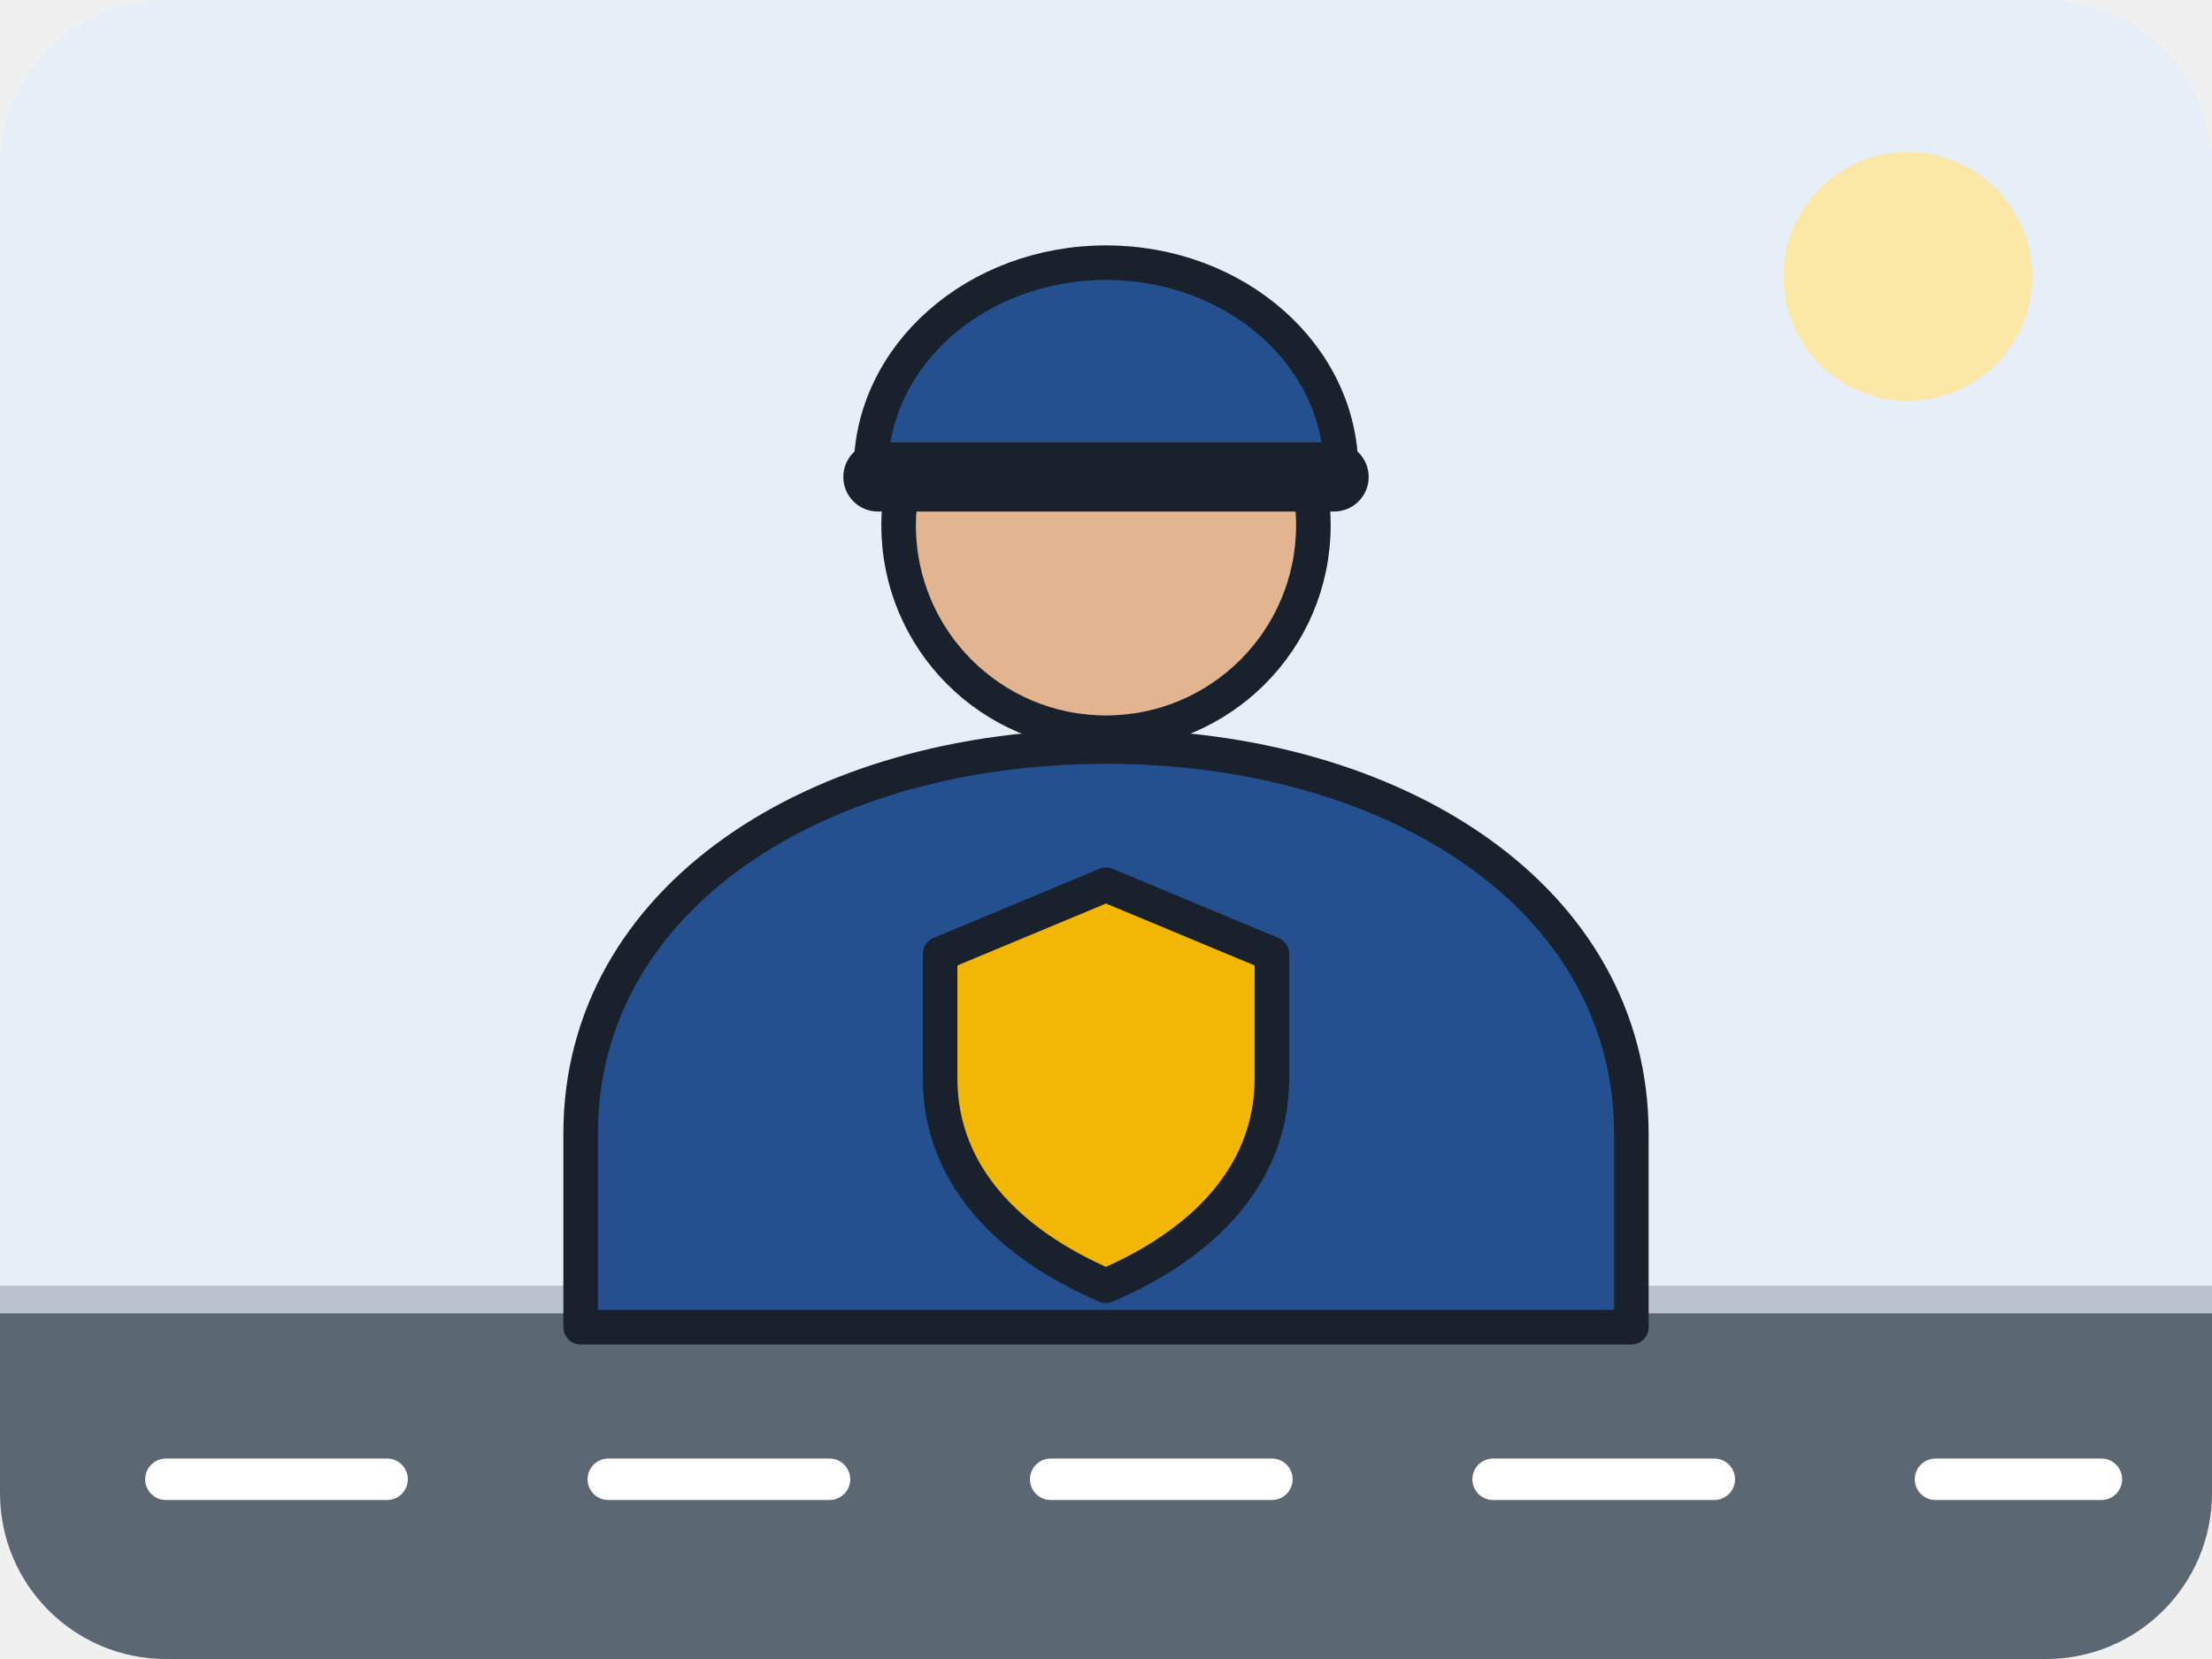
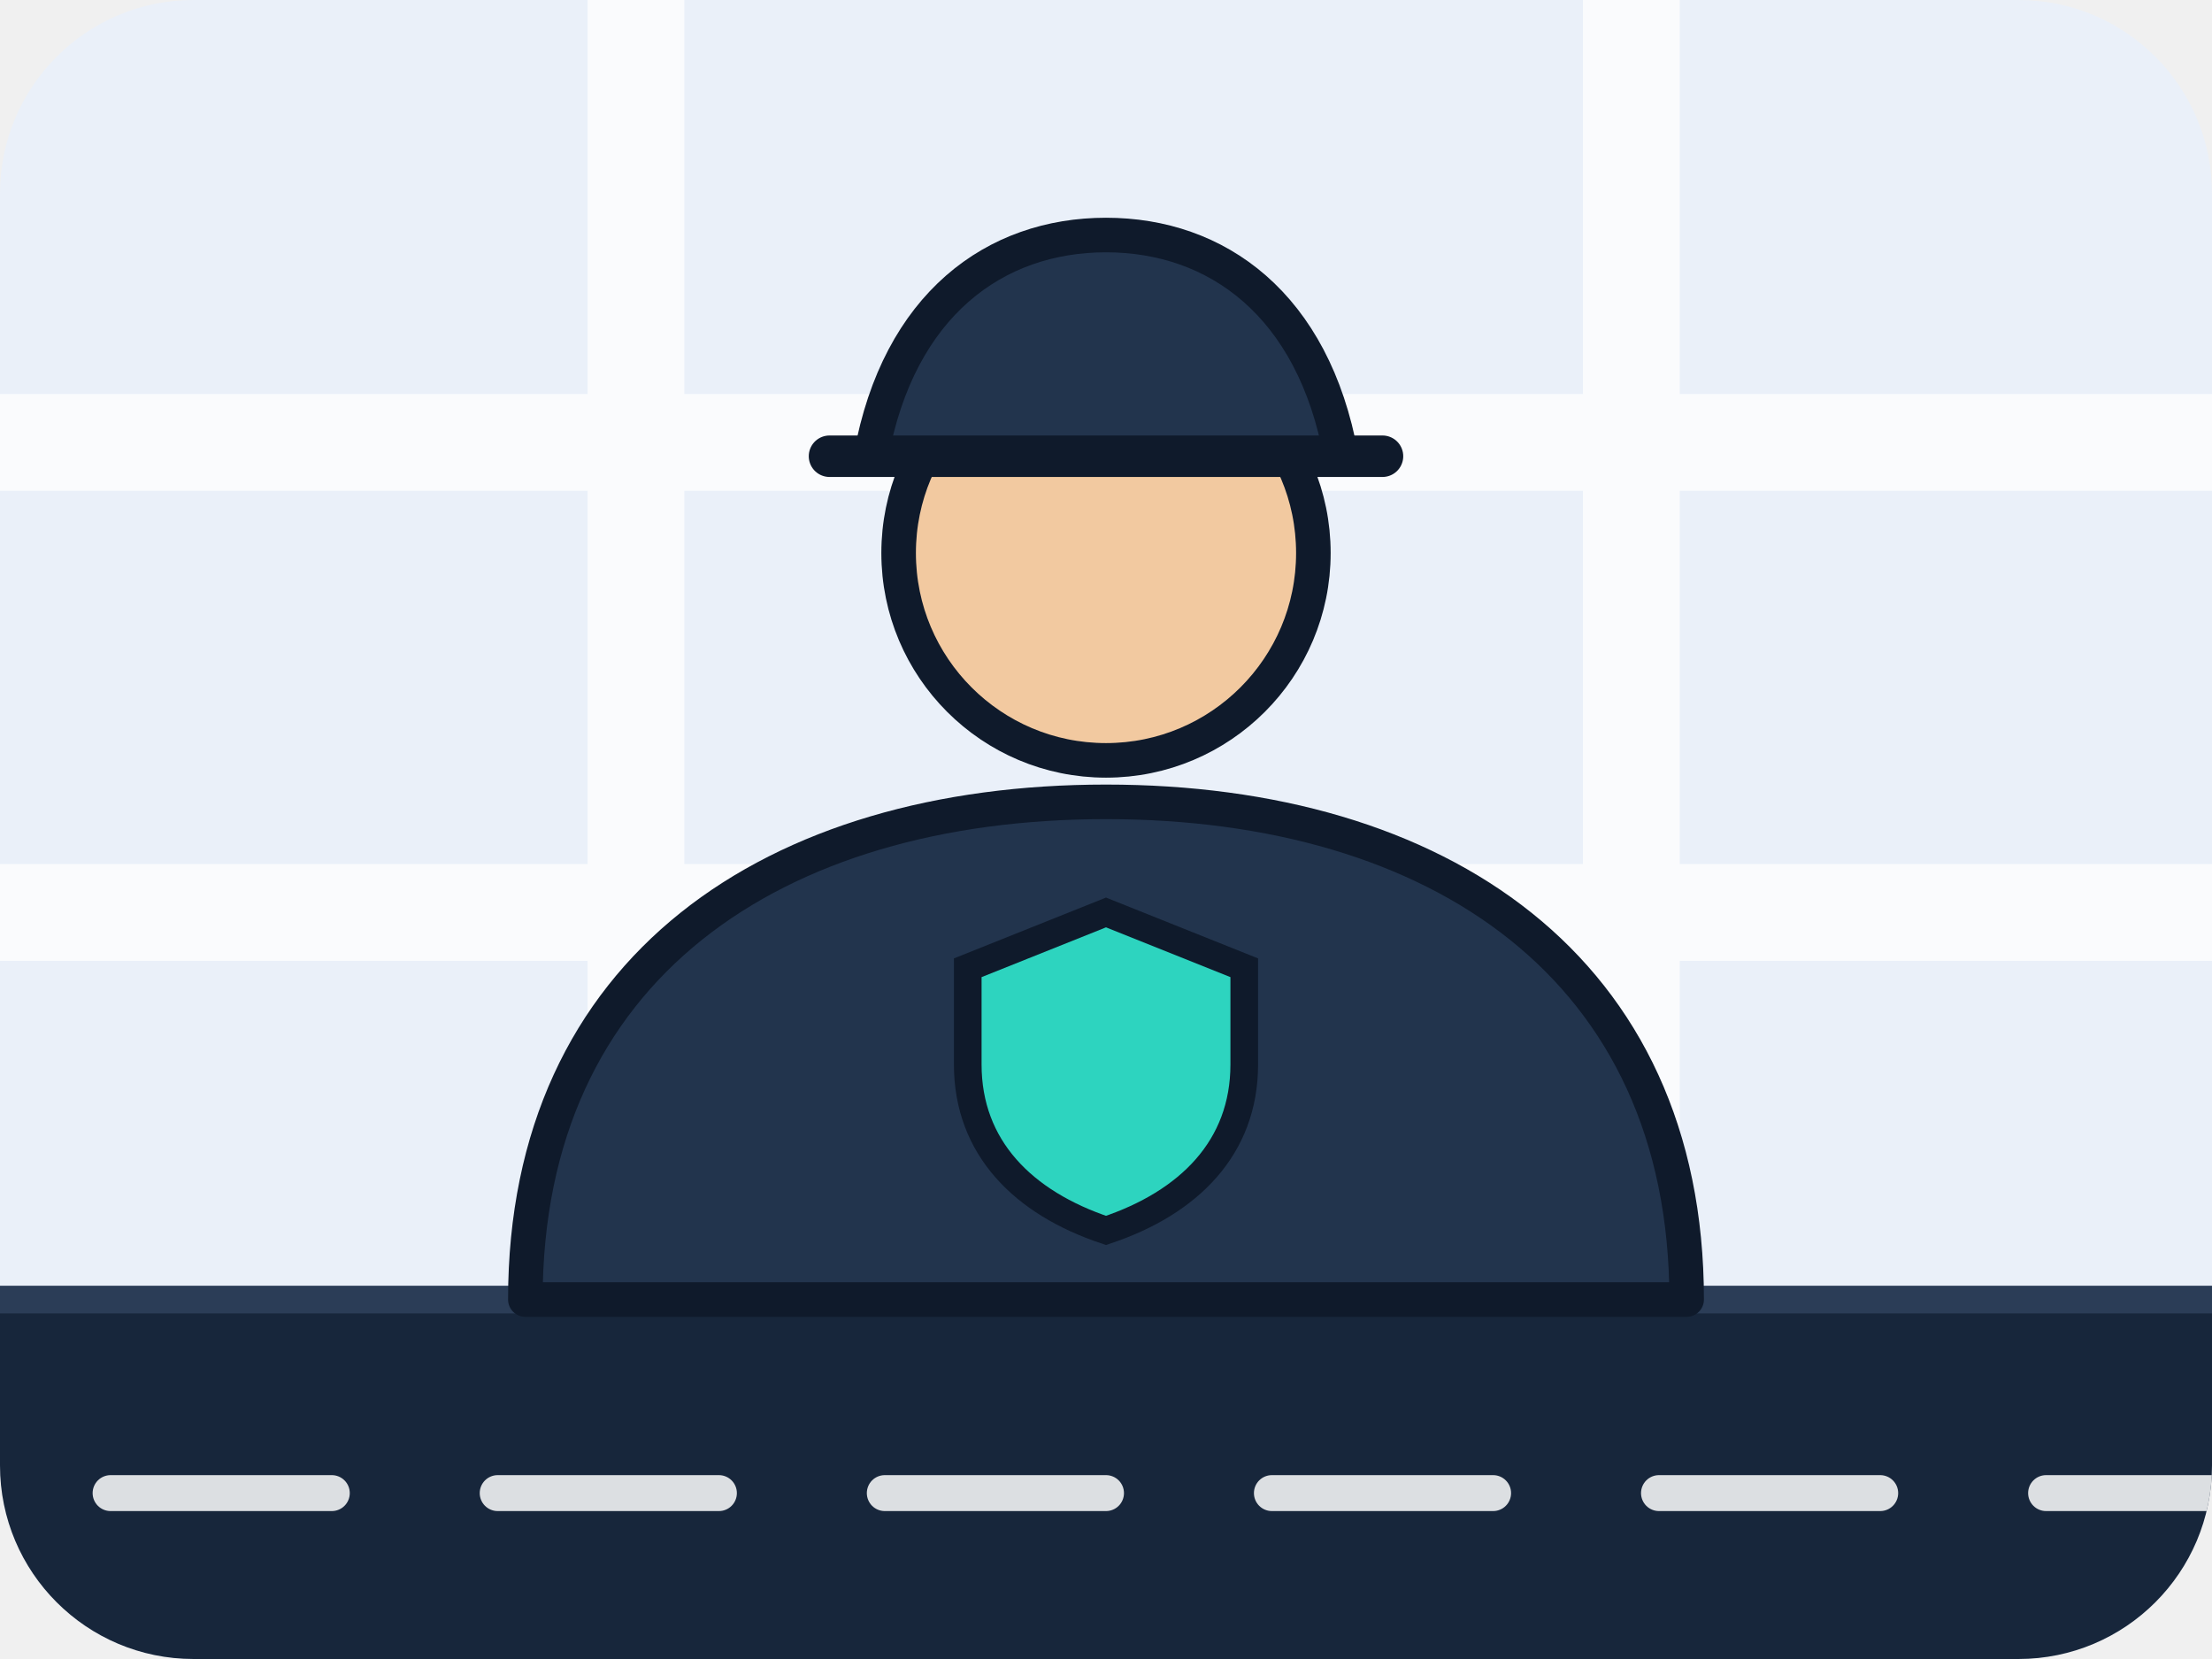
<svg xmlns="http://www.w3.org/2000/svg" viewBox="0 0 160 120" role="img" aria-label="Guarda municipal">
-   <rect width="160" height="120" rx="12" fill="#e6eef7" />
-   <circle cx="138" cy="20" r="9" fill="#fbe7a6" />
-   <path d="M0 94h160v14a12 12 0 0 1-12 12H12A12 12 0 0 1 0 108z" fill="#5c6774" />
-   <path d="M0 94h160" stroke="#b8c1cc" stroke-width="2" />
-   <path d="M12 107h16M44 107h16M76 107h16M108 107h16M140 107h12" stroke="#fff" stroke-width="3" stroke-linecap="round" />
-   <path d="M42 96v-14c0-17 17-28 38-28s38 11 38 28v14z" fill="#24508f" stroke="#18212c" stroke-width="2.5" stroke-linejoin="round" />
-   <path d="M80 64l12 5v9c0 7-5 12-12 15-7-3-12-8-12-15v-9z" fill="#f2b705" stroke="#18212c" stroke-width="2.5" stroke-linejoin="round" />
-   <circle cx="80" cy="38" r="15" fill="#e2b48f" stroke="#18212c" stroke-width="2.5" stroke-linejoin="round" />
-   <path d="M63 34a17 15 0 0 1 34 0z" fill="#24508f" stroke="#18212c" stroke-width="2.5" stroke-linejoin="round" />
-   <rect x="61" y="32" width="38" height="5" rx="2.5" fill="#18212c" />
+   <defs>
+     <clipPath id="c">
+       <rect width="160" height="120" rx="14" />
+     </clipPath>
+   </defs>
+   <g clip-path="url(#c)">
+     <rect width="160" height="120" fill="#EAF0F9" />
+     <path d="M0 32h160M0 66h160M46 0v94M118 0v94" stroke="#fff" stroke-width="7" opacity=".75" />
+     <rect y="94" width="160" height="26" fill="#17263B" />
+     <path d="M0 94h160" stroke="#2B3D57" stroke-width="2" />
+     <path d="M8 108h16M36 108h16M64 108h16M92 108h16M120 108h16M148 108h12" stroke="#fff" stroke-width="2.6" stroke-linecap="round" opacity=".85" />
+     <path d="M38 94c0-24 18-36 42-36s42 12 42 36z" fill="#22344D" stroke="#0F1A2B" stroke-width="2.5" stroke-linejoin="round" />
+     <circle cx="80" cy="40" r="15" fill="#F2C9A0" stroke="#0F1A2B" stroke-width="2.5" stroke-linejoin="round" />
+     <path d="M63 33c2-11 9-16 17-16s15 5 17 16z" fill="#22344D" stroke="#0F1A2B" stroke-width="2.5" stroke-linejoin="round" />
+     <path d="M60 33h40" stroke="#0F1A2B" stroke-width="3" stroke-linecap="round" />
+     <path d="M80 66l10 4v7c0 6-4 10-10 12-6-2-10-6-10-12v-7z" fill="#2DD4BF" stroke="#0F1A2B" stroke-width="2" />
+   </g>
</svg>
